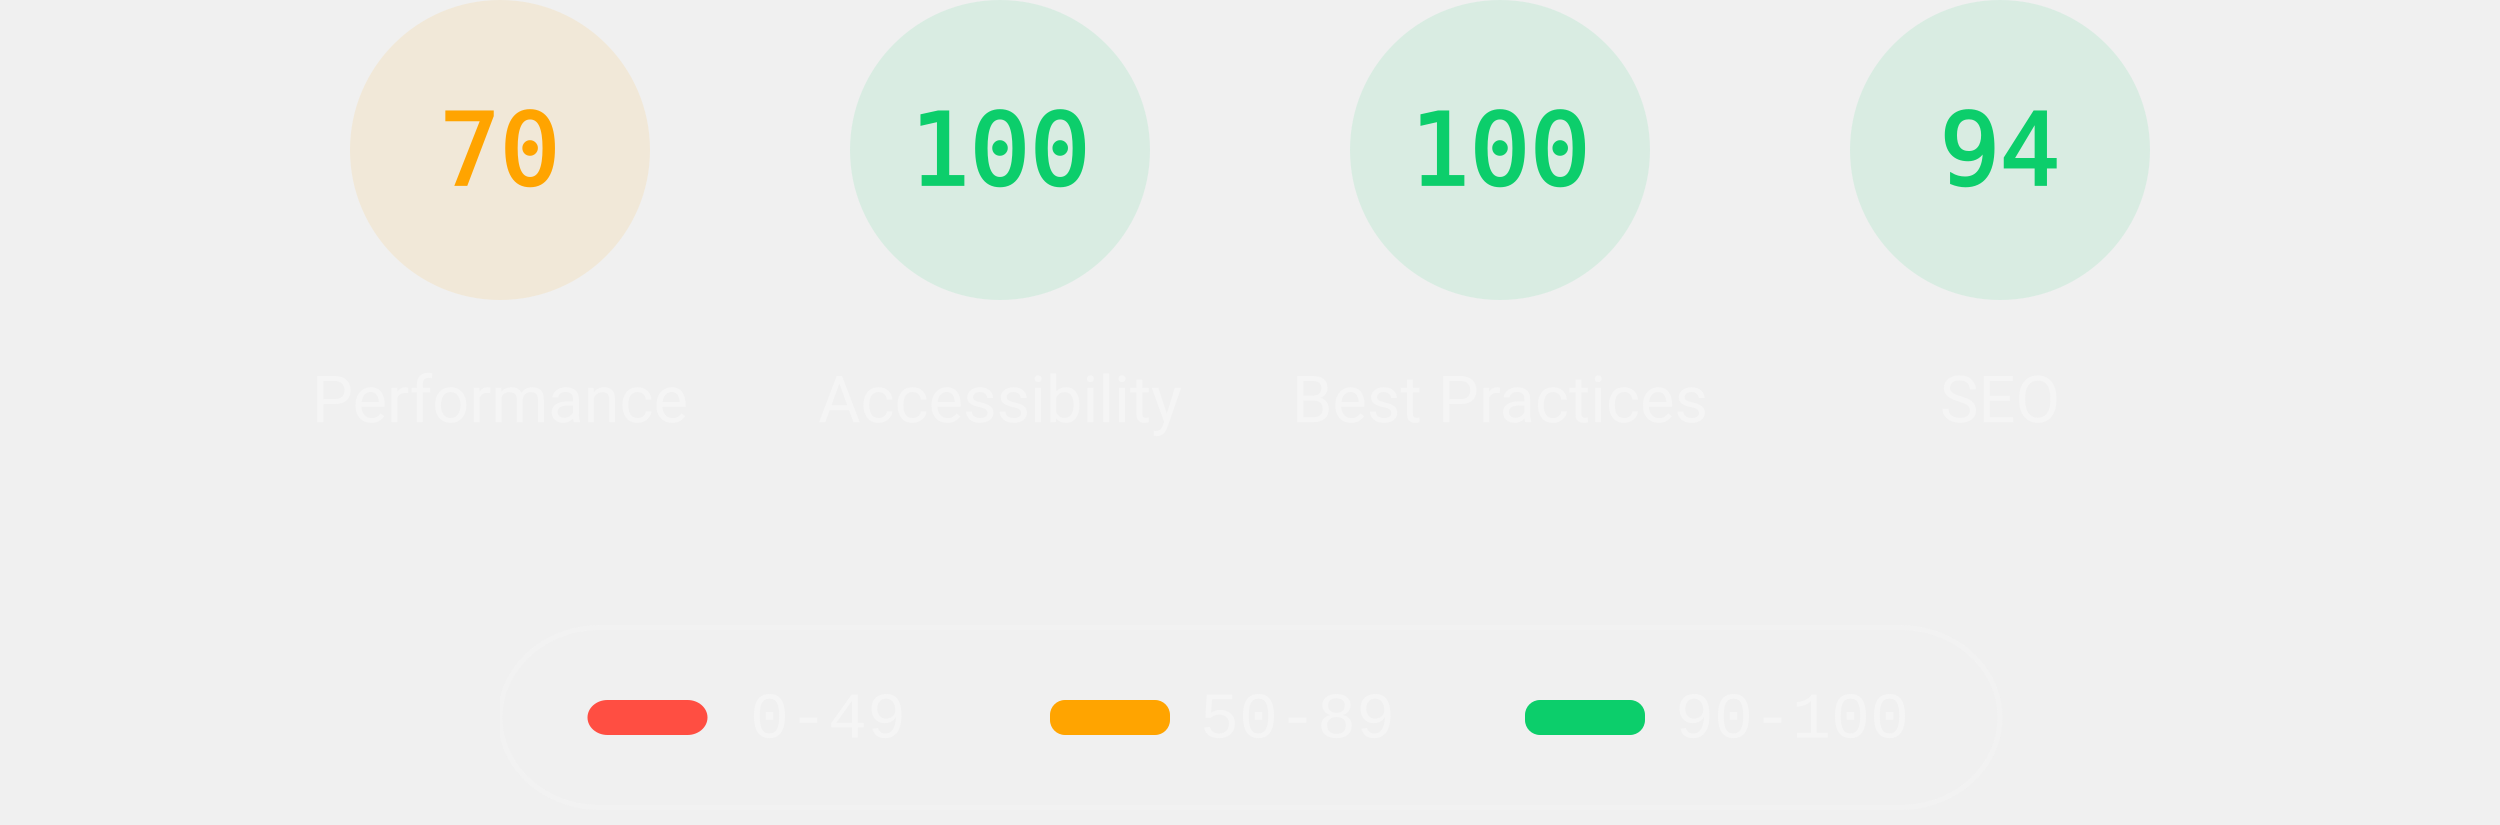
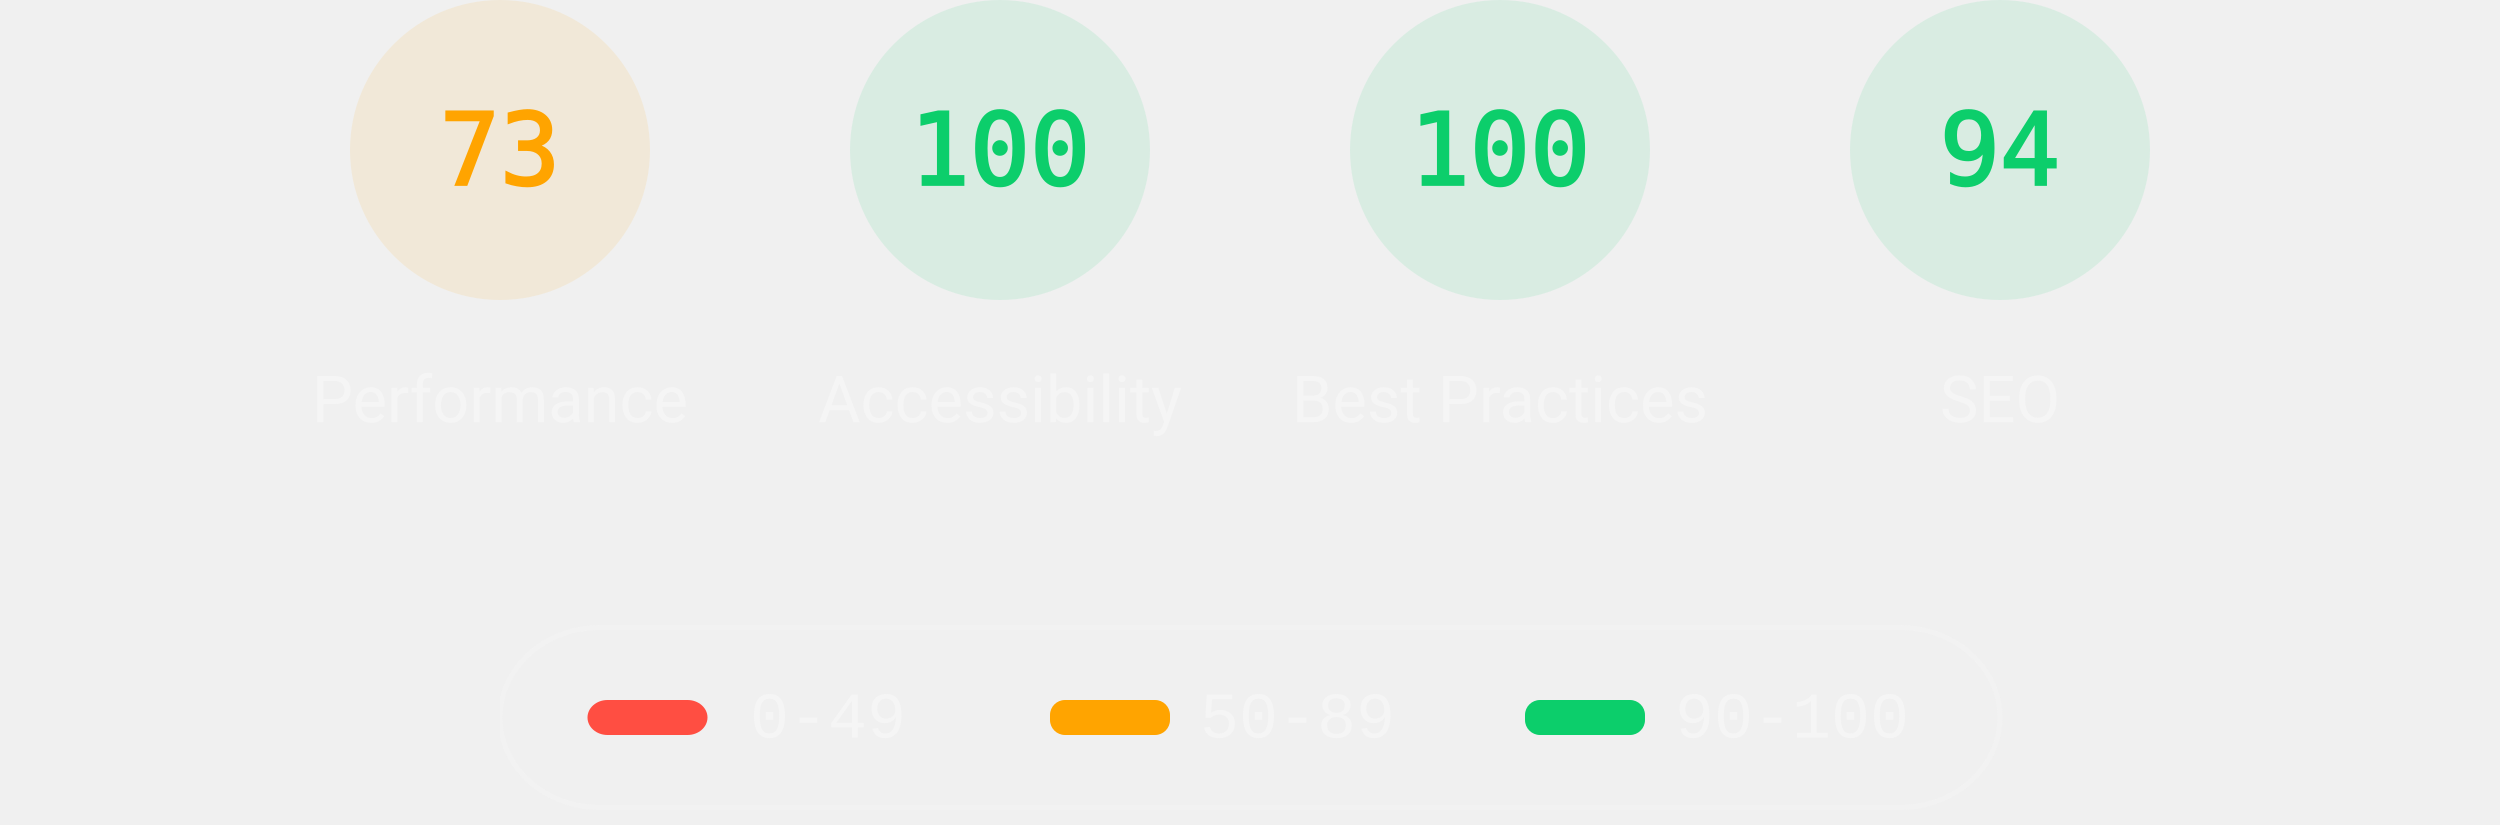
<svg xmlns="http://www.w3.org/2000/svg" class="theme--dark" fill="none" width="1000" height="330">
  <style>
			.gauge-base {
				opacity: 0.1
			}

			.gauge-arc {
				fill: none;
				animation-delay: 250ms;
				stroke-linecap: round;
				transform: rotate(-90deg);
				transform-origin: 100px 60px;
				animation: load-gauge 1s ease forwards
			}

			.guage-text {
				font-size: 40px;
				font-family: monospace;
				text-align: center
			}

			.guage-red {
				color: #ff4e42;
				fill: #ff4e42;
				stroke: #ff4e42
			}
			.guage-orange {
				color: #ffa400;
				fill: #ffa400;
				stroke: #ffa400
			}
			.guage-green {
				color: #0cce6b;
				fill: #0cce6b;
				stroke: #0cce6b
			}
			.theme--agnostic .guage-undefined {
				color: #5c5c5c;
				fill: #5c5c5c;
				stroke: #5c5c5c
			}
			.theme--light .guage-undefined {
				color: #1e1e1e;
				fill: #1e1e1e;
				stroke: #1e1e1e
			}
			.theme--dark .guage-undefined {
				color: #f5f5f5;
				fill: #f5f5f5;
				stroke: #f5f5f5
			}

			.guage-title {
				stroke: none;
				font-size: 26px;
				line-height: 26px;
				font-family: Roboto, Halvetica, Arial, sans-serif
			}
			.metric.guage-title {
				font-family: 'Courier New', Courier, monospace
			}
			.theme--agnostic .guage-title {
				color: #737373;
				fill: #737373
			}
			.theme--light .guage-title {
				color: #212121;
				fill: #212121
			}
			.theme--dark .guage-title {
				color: #f5f5f5;
				fill: #f5f5f5
			}

			@keyframes load-gauge {
				from {
					stroke-dasharray: 0 352.858
				}
			}
			.lh-gauge--pwa__disc {
				fill: #e0e0e0
			}
			.lh-gauge--pwa__logo {
				position: relative;
				fill: #b0b0b0
			}
			.lh-gauge--pwa__invisible {
				display: none
			}
			.lh-gauge--pwa__visible {
				display: inline
			}
			.guage-invisible {
				display: none
			}
			.lh-gauge--pwa__logo--primary-color {
				fill: #304ffe
			}
			.theme--agnostic .lh-gauge--pwa__logo--secondary-color {
				fill: #787878
			}
			.theme--light .lh-gauge--pwa__logo--secondary-color {
				fill: #3d3d3d
			}
			.theme--dark .lh-gauge--pwa__logo--secondary-color {
				fill: #d8b6b6
			}
			.theme--light #svg_2 {
				stroke: #00000022
			}
			.theme--agnostic #svg_2 {
				stroke: #616161
			}
			.theme--light #svg_2 {
				stroke: #00000022
			}
			.theme--dark #svg_2 {
				stroke: #f5f5f566
			}
		</style>
  <svg class="guage-div guage-perf guage-orange" viewBox="0 0 200 200" width="200" height="200" x="100" y="0">
    <circle class="gauge-base" r="56" cx="100" cy="60" stroke-width="8" />
-     <circle class="gauge-arc guage-arc-1" r="56" cx="100" cy="60" stroke-width="8" style="stroke-dasharray: 246.301, 351.858;" />
-     <text class="guage-text" x="100px" y="60px" alignment-baseline="central" dominant-baseline="central" text-anchor="middle">70</text>
+     <circle class="gauge-arc guage-arc-1" r="56" cx="100" cy="60" stroke-width="8" style="stroke-dasharray: 256.856, 351.858;" />
+     <text class="guage-text" x="100px" y="60px" alignment-baseline="central" dominant-baseline="central" text-anchor="middle">73</text>
    <text class="guage-title" x="100px" y="160px" alignment-baseline="central" dominant-baseline="central" text-anchor="middle">Performance</text>
  </svg>
  <svg class="guage-div guage-acc guage-green" viewBox="0 0 200 200" width="200" height="200" x="300" y="0">
    <circle class="gauge-base" r="56" cx="100" cy="60" stroke-width="8" />
    <circle class="gauge-arc guage-arc-2" r="56" cx="100" cy="60" stroke-width="8" style="stroke-dasharray: 351.858, 351.858;" />
    <text class="guage-text" x="100px" y="60px" alignment-baseline="central" dominant-baseline="central" text-anchor="middle">100</text>
    <text class="guage-title" x="100px" y="160px" alignment-baseline="central" dominant-baseline="central" text-anchor="middle">Accessibility</text>
  </svg>
  <svg class="guage-div guage-best guage-green" viewBox="0 0 200 200" width="200" height="200" x="500" y="0">
    <circle class="gauge-base" r="56" cx="100" cy="60" stroke-width="8" />
    <circle class="gauge-arc guage-arc-3" r="56" cx="100" cy="60" stroke-width="8" style="stroke-dasharray: 351.858, 351.858;" />
    <text class="guage-text" x="100px" y="60px" alignment-baseline="central" dominant-baseline="central" text-anchor="middle">100</text>
    <text class="guage-title" x="100px" y="160px" alignment-baseline="central" dominant-baseline="central" text-anchor="middle">Best Practices</text>
  </svg>
  <svg class="guage-div guage-seo guage-green" viewBox="0 0 200 200" width="200" height="200" x="700" y="0">
    <circle class="gauge-base" r="56" cx="100" cy="60" stroke-width="8" />
    <circle class="gauge-arc guage-arc-4" r="56" cx="100" cy="60" stroke-width="8" style="stroke-dasharray: 330.747, 351.858;" />
    <text class="guage-text" x="100px" y="60px" alignment-baseline="central" dominant-baseline="central" text-anchor="middle">94</text>
    <text class="guage-title" x="100px" y="160px" alignment-baseline="central" dominant-baseline="central" text-anchor="middle">SEO</text>
  </svg>
  <svg class="guage-div guage-pwa guage-invisible" viewBox="0 0 200 200" width="200" height="200" x="900" y="0">
    <svg viewBox="0 0 60 60" width="112" height="112" x="44" y="4">
      <defs>
        <linearGradient id="lh-gauge--pwa__check-circle__gradient-0" x1="50%" y1="0%" x2="50%" y2="100%">
          <stop stop-color="#00C852" offset="0%" />
          <stop stop-color="#009688" offset="100%" />
        </linearGradient>
        <linearGradient id="lh-gauge--pwa__installable__shadow-gradient-0" x1="76.056%" x2="24.111%" y1="82.995%" y2="24.735%">
          <stop stop-color="#A5D6A7" offset="0%" />
          <stop stop-color="#80CBC4" offset="100%" />
        </linearGradient>
        <linearGradient id="lh-gauge--pwa__fast-reliable__shadow-gradient-0" x1="76.056%" y1="82.995%" x2="25.678%" y2="26.493%">
          <stop stop-color="#64B5F6" offset="0%" />
          <stop stop-color="#2979FF" offset="100%" />
        </linearGradient>
        <g id="lh-gauge--pwa__fast-reliable-badge-0">
          <circle fill="#FFFFFF" cx="10" cy="10" r="10" />
          <path fill="#304FFE" d="M10 3.58l5.25 2.34v3.5c0 3.23-2.24 6.26-5.25 7-3.01-.74-5.25-3.77-5.25-7v-3.5L10 3.58zm-.47 10.74l2.76-4.83.03-.07c.04-.08 0-.24-.22-.24h-1.64l.47-3.26h-.47l-2.7 4.77c-.02.01.05-.1-.04.05-.09.16-.1.31.18.31h1.63l-.47 3.27h.47z" />
        </g>
        <g id="lh-gauge--pwa__installable-badge-0">
          <circle fill="#FFFFFF" cx="10" cy="10" r="10" />
          <path fill="#009688" d="M10 4.167A5.835 5.835 0 0 0 4.167 10 5.835 5.835 0 0 0 10 15.833 5.835 5.835 0 0 0 15.833 10 5.835 5.835 0 0 0 10 4.167zm2.917 6.416h-2.334v2.334H9.417v-2.334H7.083V9.417h2.334V7.083h1.166v2.334h2.334v1.166z" />
        </g>
      </defs>
      <g stroke="none" fill-rule="nonzero">
        <circle class="lh-gauge--pwa__disc" cx="30" cy="30" r="30" />
        <g class="lh-gauge--pwa__logo">
          <path d="M35.66 19.39l.7-1.75h2L37.4 15 38.6 12l3.4 9h-2.51l-.58-1.61z" />
          <path d="M33.52 21l3.65-9h-2.42l-2.5 5.82L30.5 12h-1.86l-1.9 5.82-1.35-2.65-1.21 3.72L25.4 21h2.38l1.72-5.2 1.64 5.2z" />
          <path fill-rule="nonzero" d="M20.3 17.91h1.48c.45 0 .85-.05 1.2-.15l.39-1.18 1.07-3.3a2.64 2.64 0 0 0-.28-.37c-.55-.6-1.36-.91-2.42-.91H18v9h2.3V17.9zm1.96-3.84c.22.22.33.5.33.87 0 .36-.1.65-.29.87-.2.23-.59.35-1.15.35h-.86v-2.41h.87c.52 0 .89.1 1.1.32z" />
        </g>
        <rect class="lh-gauge--pwa__component lh-gauge--pwa__na-line lh-gauge--pwa__invisible" fill="#FFFFFF" x="20" y="32" width="20" height="4" rx="2" />
        <g class="lh-gauge--pwa__component lh-gauge--pwa__fast-reliable-badge lh-gauge--pwa__invisible" transform="translate(20, 29)">
          <path fill="url(#lh-gauge--pwa__fast-reliable__shadow-gradient-0)" d="M33.63 19.49A30 30 0 0 1 16.2 30.36L3 17.14 17.14 3l16.49 16.49z" />
          <use href="#lh-gauge--pwa__fast-reliable-badge-0" />
        </g>
        <g class="lh-gauge--pwa__component lh-gauge--pwa__installable-badge lh-gauge--pwa__invisible" transform="translate(20, 29)">
          <path fill="url(#lh-gauge--pwa__installable__shadow-gradient-0)" d="M33.629 19.487c-4.272 5.453-10.391 9.39-17.415 10.869L3 17.142 17.142 3 33.63 19.487z" />
          <use href="#lh-gauge--pwa__installable-badge-0" />
        </g>
        <g class="lh-gauge--pwa__component lh-gauge--pwa__fast-reliable-installable-badges lh-gauge--pwa__invisible">
          <g transform="translate(8, 29)">
            <path fill="url(#lh-gauge--pwa__fast-reliable__shadow-gradient-0)" d="M16.321 30.463L3 17.143 17.142 3l22.365 22.365A29.864 29.864 0 0 1 22 31c-1.942 0-3.84-.184-5.679-.537z" />
            <use href="#lh-gauge--pwa__fast-reliable-badge-0" />
          </g>
          <g transform="translate(32, 29)">
            <path fill="url(#lh-gauge--pwa__installable__shadow-gradient-0)" d="M25.982 11.84a30.107 30.107 0 0 1-13.08 15.203L3 17.143 17.142 3l8.84 8.84z" />
            <use href="#lh-gauge--pwa__installable-badge-0" />
          </g>
        </g>
        <g class="lh-gauge--pwa__component lh-gauge--pwa__check-circle lh-gauge--pwa__invisible" transform="translate(18, 28)">
          <circle fill="#FFFFFF" cx="12" cy="12" r="12" />
          <path fill="url(#lh-gauge--pwa__check-circle__gradient-0)" d="M12 2a10 10 0 1 0 0 20 10 10 0 0 0 0-20zm-2 15l-5-5 1.41-1.41L10 14.17l7.59-7.59L19 8l-9 9z" />
        </g>
      </g>
    </svg>
    <text class="guage-title" y="160px" alignment-baseline="central" dominant-baseline="central" text-anchor="middle">
      <tspan x="100px" dy="-6px">Progressive</tspan>
      <tspan x="100px" dy="30px">Web App</tspan>
    </text>
  </svg>
  <svg width="604" height="76" x="200" y="250">
    <g>
      <rect fill="none" id="canvas_background" height="80" width="604" y="-1" x="-1" />
      <g display="none" overflow="visible" y="0" x="0" height="100%" width="100%" id="canvasGrid">
        <rect fill="url(#gridpattern)" stroke-width="0" y="0" x="0" height="100%" width="100%" />
      </g>
    </g>
    <g>
      <rect fill-opacity="0" stroke-width="2" rx="40" id="svg_2" height="72" width="600" y="1" x="0" fill="#000000" />
      <rect stroke="#000" rx="8" id="svg_3" height="14" width="48" y="30" x="35" stroke-opacity="null" stroke-width="0" fill="#ff4e42" />
      <rect stroke="#000" rx="6" id="svg_4" height="14" width="48" y="30" x="220" stroke-opacity="null" stroke-width="0" fill="#ffa400" />
      <rect stroke="#000" rx="6" id="svg_5" height="14" width="48" y="30" x="410" stroke-opacity="null" stroke-width="0" fill="#0cce6b" />
      <text class="metric guage-title" xml:space="preserve" text-anchor="start" font-size="26" id="svg_6" y="45" x="100" stroke-opacity="null" stroke-width="0" stroke="#000">0-49</text>
      <text class="metric guage-title" xml:space="preserve" text-anchor="start" font-size="26" id="svg_7" y="45" x="280" stroke-opacity="null" stroke-width="0" stroke="#000">50-89</text>
      <text class="metric guage-title" xml:space="preserve" text-anchor="start" font-size="26" id="svg_8" y="45" x="470" stroke-opacity="null" stroke-width="0" stroke="#000">90-100</text>
    </g>
  </svg>
</svg>
